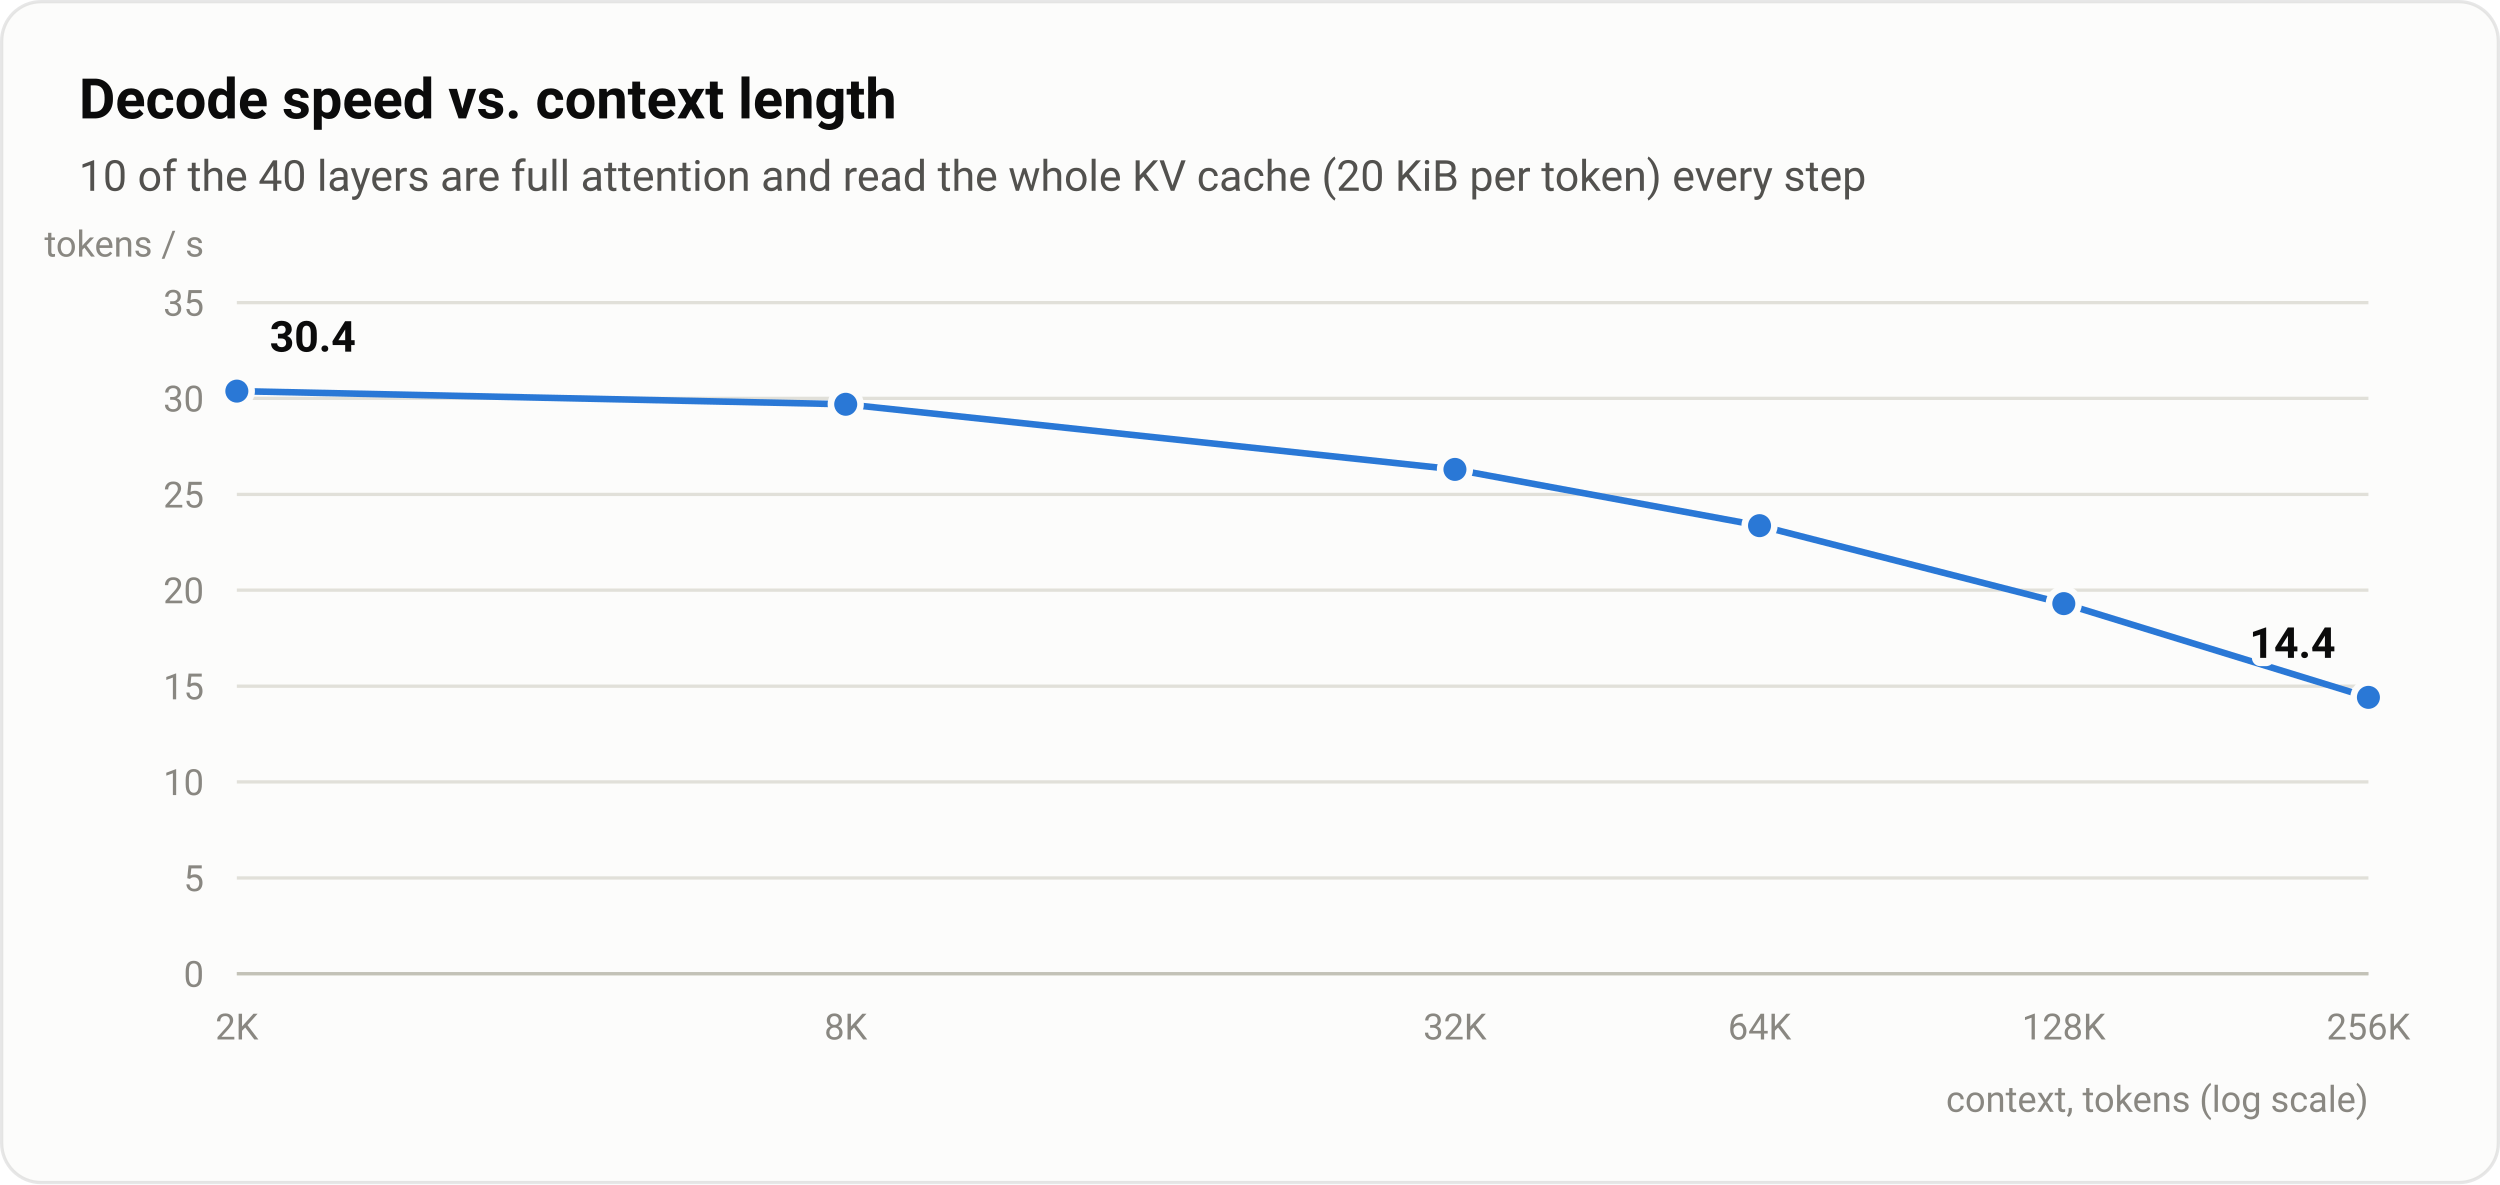
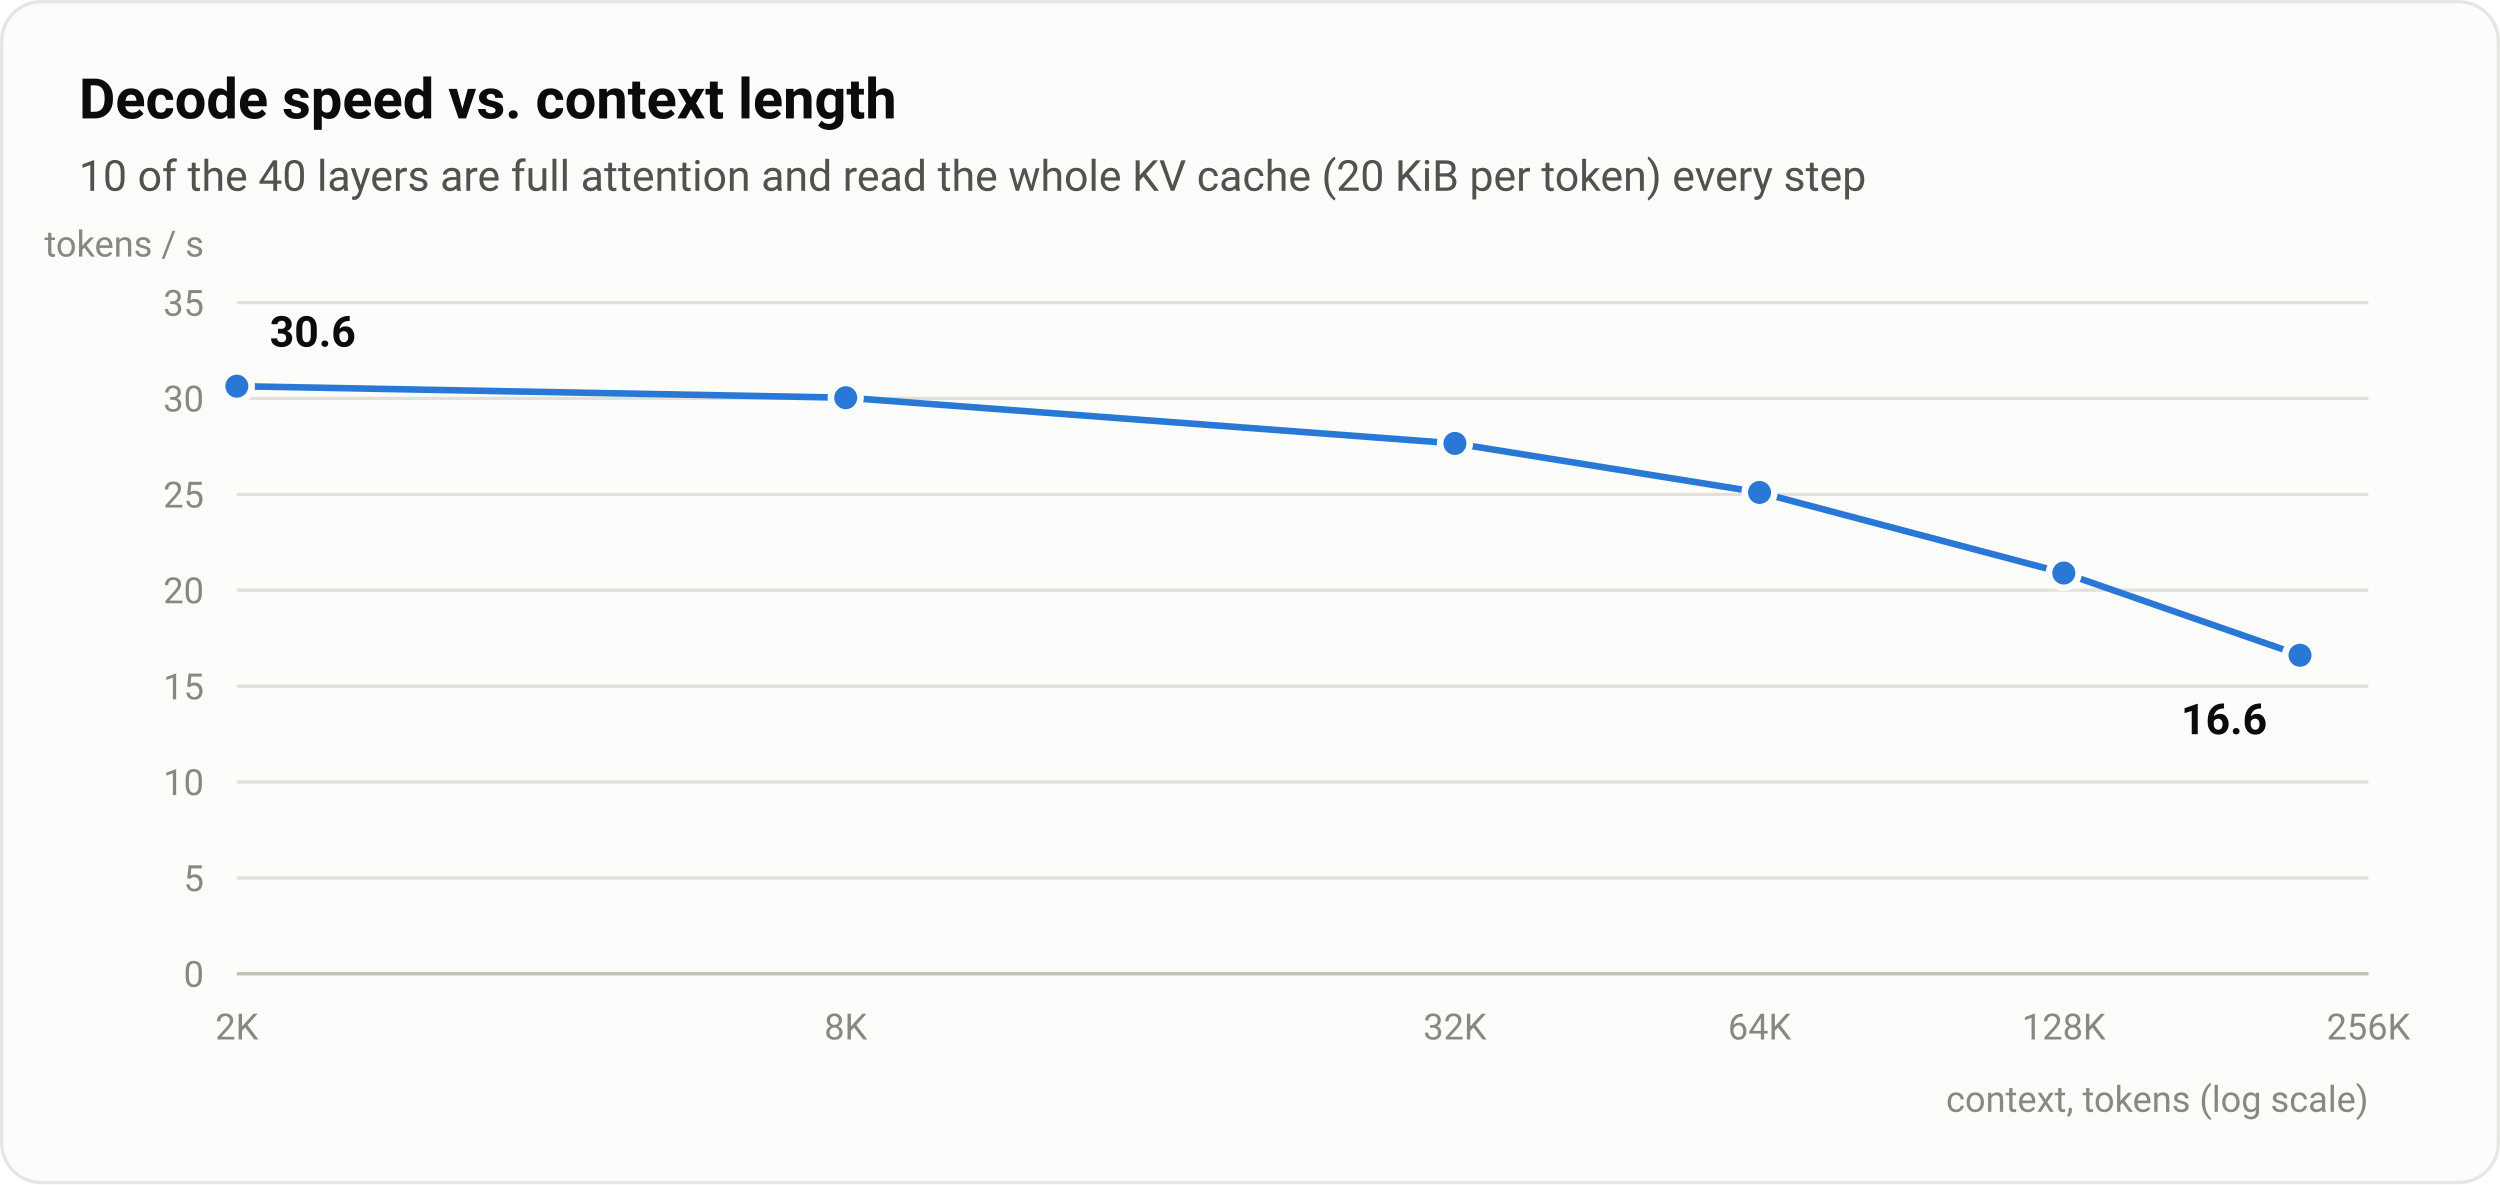
<svg xmlns="http://www.w3.org/2000/svg" width="760" height="360" viewBox="0 0 760 360" font-family="system-ui, -apple-system, Segoe UI, Roboto, sans-serif" role="img" aria-label="Decode speed vs. context length">
  <rect x="0.5" y="0.5" width="759" height="359" rx="12" fill="#fcfcfb" stroke="rgba(11,11,11,0.10)" />
  <text x="24" y="36" font-size="17" font-weight="600" fill="#0b0b0b">Decode speed vs. context length</text>
  <text x="24" y="58" font-size="13" fill="#52514e">10 of the 40 layers are full attention and read the whole KV cache (20 KiB per token) every step</text>
  <line x1="72" y1="296.0" x2="720" y2="296.0" stroke="#e1e0d9" stroke-width="1" />
  <text x="62" y="300.0" font-size="11" fill="#898781" text-anchor="end">0</text>
  <line x1="72" y1="266.9" x2="720" y2="266.9" stroke="#e1e0d9" stroke-width="1" />
  <text x="62" y="270.9" font-size="11" fill="#898781" text-anchor="end">5</text>
  <line x1="72" y1="237.7" x2="720" y2="237.7" stroke="#e1e0d9" stroke-width="1" />
  <text x="62" y="241.7" font-size="11" fill="#898781" text-anchor="end">10</text>
  <line x1="72" y1="208.6" x2="720" y2="208.6" stroke="#e1e0d9" stroke-width="1" />
  <text x="62" y="212.6" font-size="11" fill="#898781" text-anchor="end">15</text>
  <line x1="72" y1="179.4" x2="720" y2="179.4" stroke="#e1e0d9" stroke-width="1" />
  <text x="62" y="183.4" font-size="11" fill="#898781" text-anchor="end">20</text>
  <line x1="72" y1="150.3" x2="720" y2="150.3" stroke="#e1e0d9" stroke-width="1" />
  <text x="62" y="154.3" font-size="11" fill="#898781" text-anchor="end">25</text>
  <line x1="72" y1="121.1" x2="720" y2="121.1" stroke="#e1e0d9" stroke-width="1" />
  <text x="62" y="125.1" font-size="11" fill="#898781" text-anchor="end">30</text>
  <line x1="72" y1="92.0" x2="720" y2="92.0" stroke="#e1e0d9" stroke-width="1" />
  <text x="62" y="96.0" font-size="11" fill="#898781" text-anchor="end">35</text>
  <line x1="72" y1="296" x2="720" y2="296" stroke="#c3c2b7" stroke-width="1" />
  <text x="72.0" y="316" font-size="11" fill="#898781" text-anchor="middle">2K</text>
  <text x="257.1" y="316" font-size="11" fill="#898781" text-anchor="middle">8K</text>
  <text x="442.3" y="316" font-size="11" fill="#898781" text-anchor="middle">32K</text>
  <text x="534.9" y="316" font-size="11" fill="#898781" text-anchor="middle">64K</text>
  <text x="627.4" y="316" font-size="11" fill="#898781" text-anchor="middle">128K</text>
  <text x="720.0" y="316" font-size="11" fill="#898781" text-anchor="middle">256K</text>
  <text x="720" y="338" font-size="11" fill="#898781" text-anchor="end">context, tokens (log scale)</text>
  <text x="62" y="78" font-size="11" fill="#898781" text-anchor="end">tokens / s</text>
-   <path d="M72.0,118.9 L257.1,122.9 L442.3,142.7 L534.9,159.8 L627.4,183.5 L720.0,212.0" fill="none" stroke="#2a78d6" stroke-width="2" stroke-linejoin="round" />
-   <circle cx="72.0" cy="118.9" r="4.5" fill="#2a78d6" stroke="#fcfcfb" stroke-width="2" />
-   <circle cx="257.1" cy="122.9" r="4.5" fill="#2a78d6" stroke="#fcfcfb" stroke-width="2" />
-   <circle cx="442.3" cy="142.7" r="4.5" fill="#2a78d6" stroke="#fcfcfb" stroke-width="2" />
-   <circle cx="534.9" cy="159.8" r="4.5" fill="#2a78d6" stroke="#fcfcfb" stroke-width="2" />
-   <circle cx="627.4" cy="183.5" r="4.5" fill="#2a78d6" stroke="#fcfcfb" stroke-width="2" />
-   <circle cx="720.0" cy="212.0" r="4.5" fill="#2a78d6" stroke="#fcfcfb" stroke-width="2" />
-   <text x="82.0" y="106.9" font-size="13" font-weight="600" fill="#0b0b0b" text-anchor="start" stroke="#fcfcfb" stroke-width="5" stroke-linejoin="round" paint-order="stroke">30.4</text>
-   <text x="710.0" y="200.0" font-size="13" font-weight="600" fill="#0b0b0b" text-anchor="end" stroke="#fcfcfb" stroke-width="5" stroke-linejoin="round" paint-order="stroke">14.4</text>
+   <path d="M72.0,117.4 L257.1,120.9 L442.3,134.8 L534.9,149.7 L627.4,174.2 L699.2,199.2" fill="none" stroke="#2a78d6" stroke-width="2" stroke-linejoin="round" />
+   <circle cx="72.0" cy="117.4" r="4.5" fill="#2a78d6" stroke="#fcfcfb" stroke-width="2" />
+   <circle cx="257.1" cy="120.9" r="4.5" fill="#2a78d6" stroke="#fcfcfb" stroke-width="2" />
+   <circle cx="442.3" cy="134.8" r="4.5" fill="#2a78d6" stroke="#fcfcfb" stroke-width="2" />
+   <circle cx="534.9" cy="149.7" r="4.5" fill="#2a78d6" stroke="#fcfcfb" stroke-width="2" />
+   <circle cx="627.4" cy="174.2" r="4.5" fill="#2a78d6" stroke="#fcfcfb" stroke-width="2" />
+   <circle cx="699.2" cy="199.2" r="4.5" fill="#2a78d6" stroke="#fcfcfb" stroke-width="2" />
+   <text x="82.0" y="105.4" font-size="13" font-weight="600" fill="#0b0b0b" text-anchor="start" stroke="#fcfcfb" stroke-width="5" stroke-linejoin="round" paint-order="stroke">30.6</text>
+   <text x="689.2" y="223.2" font-size="13" font-weight="600" fill="#0b0b0b" text-anchor="end" stroke="#fcfcfb" stroke-width="5" stroke-linejoin="round" paint-order="stroke">16.6</text>
</svg>
